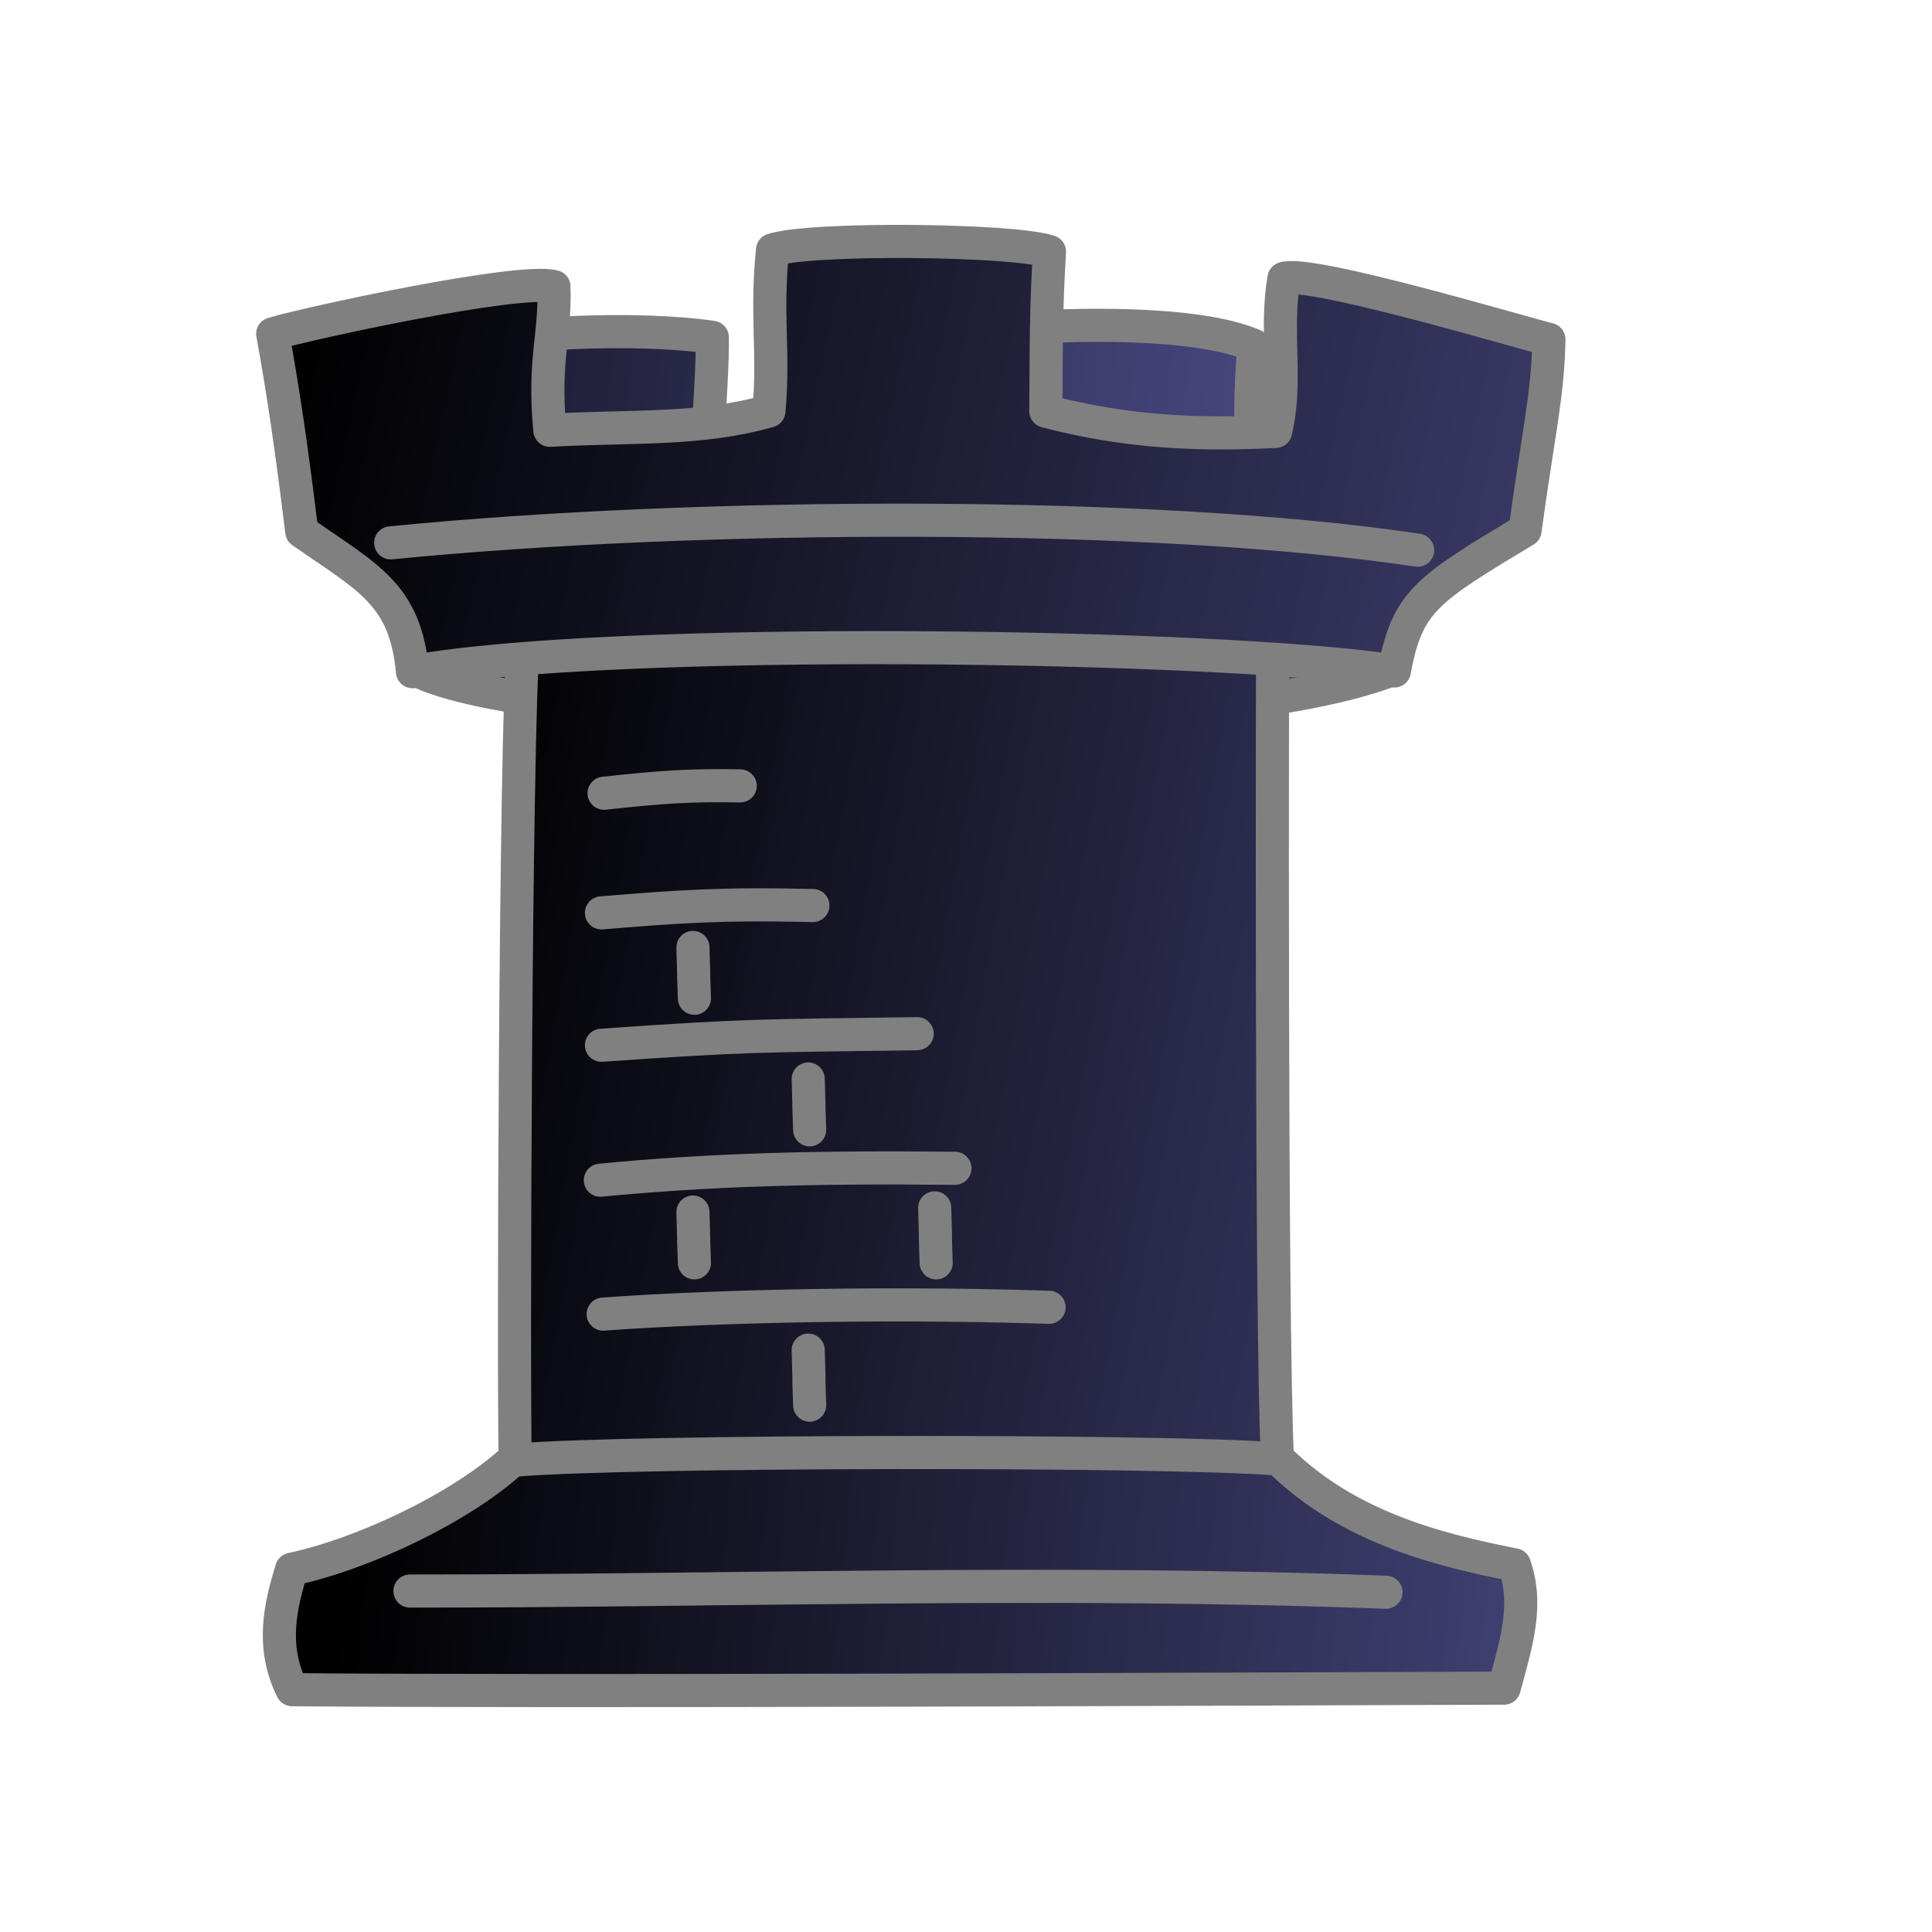
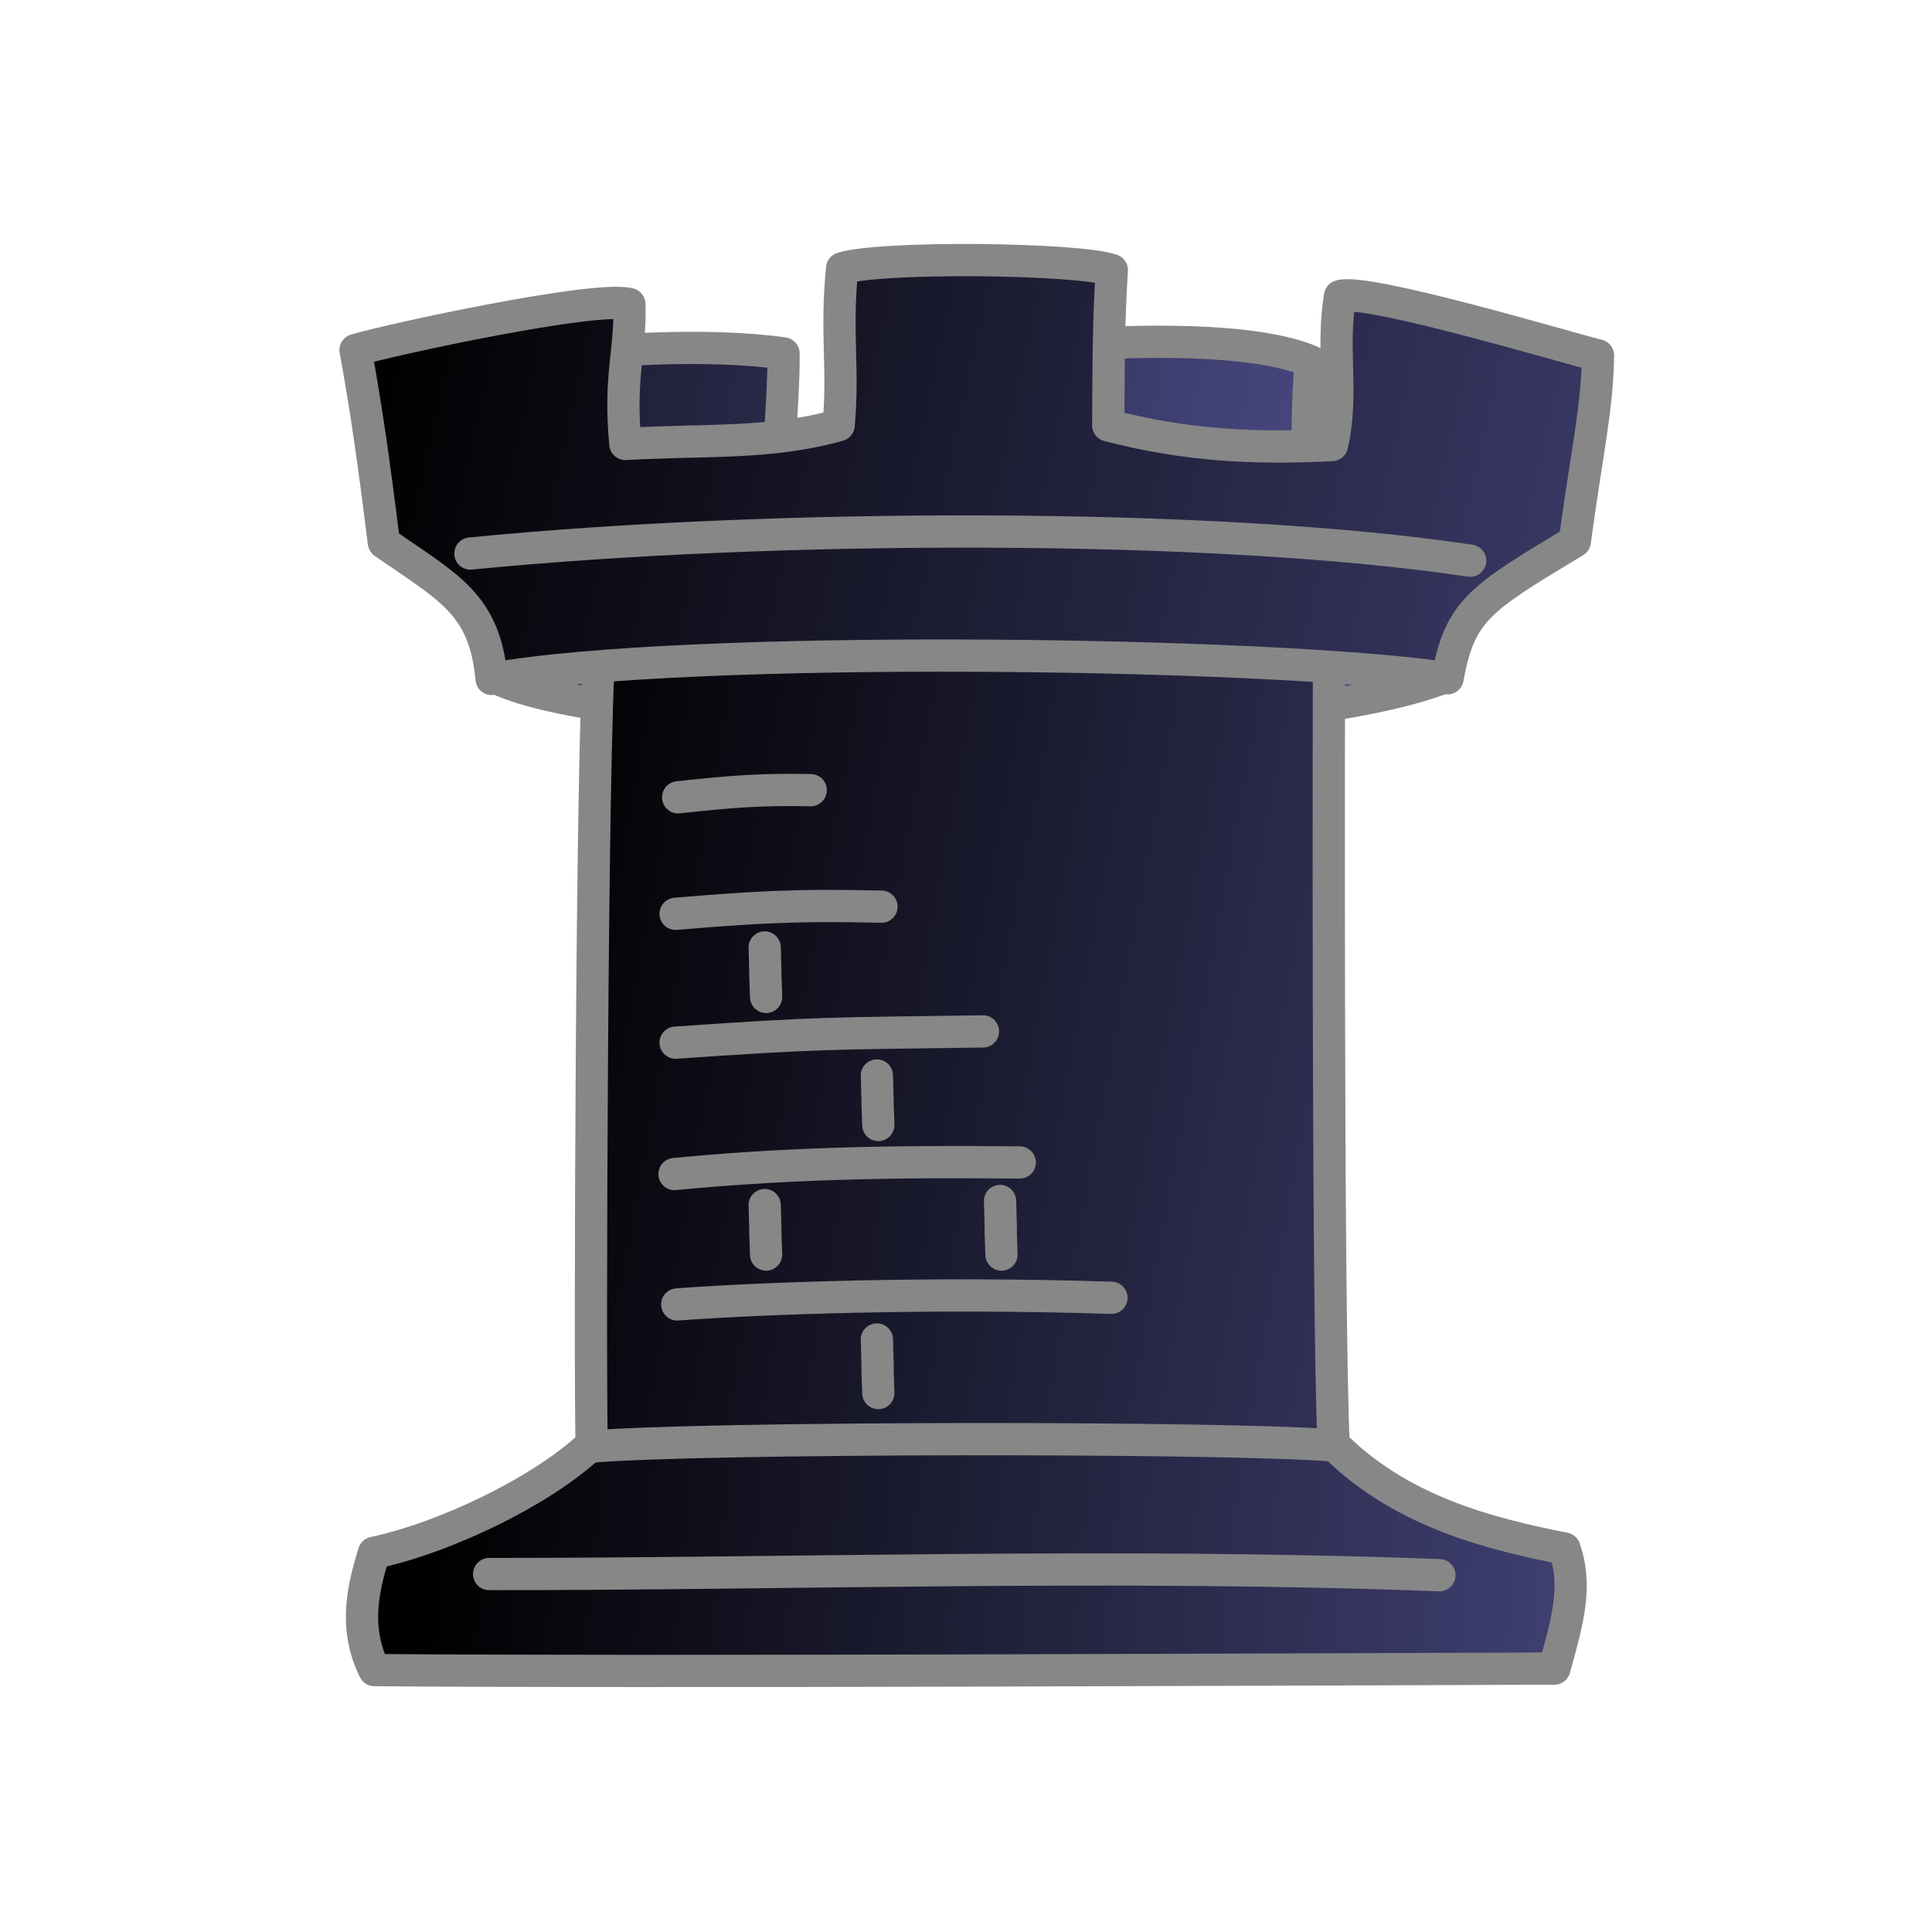
- <svg xmlns="http://www.w3.org/2000/svg" xmlns:xlink="http://www.w3.org/1999/xlink" width="700pt" height="700pt" id="svg36220" version="1.0">
+ <svg xmlns="http://www.w3.org/2000/svg" xmlns:xlink="http://www.w3.org/1999/xlink" width="933px" height="933px" id="svg36220" version="1.0" viewBox="0 0 933 933">
  <defs id="defs36222">
    <linearGradient id="linearGradient3037">
      <stop style="stop-color:black;stop-opacity:1;" offset="0" id="stop3039" />
      <stop style="stop-color:#505090;stop-opacity:1;" offset="1" id="stop3041" />
    </linearGradient>
-     <linearGradient xlink:href="#linearGradient3037" id="linearGradient3043" x1="7.338" y1="207.665" x2="689.745" y2="274.331" gradientUnits="userSpaceOnUse" gradientTransform="matrix(1.04521,0,0,1.014491,-33.8286,-11.83501)" />
-     <linearGradient xlink:href="#linearGradient3037" id="linearGradient3051" x1="218.502" y1="521.53" x2="906.095" y2="643.197" gradientUnits="userSpaceOnUse" gradientTransform="matrix(1.04521,0,0,1.014491,-33.8286,-11.83501)" />
-     <linearGradient xlink:href="#linearGradient3037" id="linearGradient3059" x1="153.414" y1="229.068" x2="966.586" y2="400.734" gradientUnits="userSpaceOnUse" gradientTransform="matrix(1.04521,0,0,1.014491,-33.8286,-11.83501)" />
-     <linearGradient xlink:href="#linearGradient3037" id="linearGradient3067" x1="193.15" y1="715.406" x2="878.595" y2="782.072" gradientUnits="userSpaceOnUse" gradientTransform="matrix(1.04521,0,0,1.014491,-33.8286,-11.83501)" />
+     <linearGradient id="linearGradient3043" x1="7.338" y1="207.665" x2="689.745" y2="274.331" gradientUnits="userSpaceOnUse" gradientTransform="matrix(1.04521,0,0,1.014491,-33.8286,-11.83501)" xlink:href="#linearGradient3037" />
+     <linearGradient id="linearGradient3051" x1="218.502" y1="521.53" x2="906.095" y2="643.197" gradientUnits="userSpaceOnUse" gradientTransform="matrix(1.04521,0,0,1.014491,-33.8286,-11.83501)" xlink:href="#linearGradient3037" />
+     <linearGradient id="linearGradient3059" x1="153.414" y1="229.068" x2="966.586" y2="400.734" gradientUnits="userSpaceOnUse" gradientTransform="matrix(1.04521,0,0,1.014491,-33.8286,-11.83501)" xlink:href="#linearGradient3037" />
+     <linearGradient id="linearGradient3067" x1="193.15" y1="715.406" x2="878.595" y2="782.072" gradientUnits="userSpaceOnUse" gradientTransform="matrix(1.04521,0,0,1.014491,-33.8286,-11.83501)" xlink:href="#linearGradient3037" />
  </defs>
-   <g id="layer1">
-     <path style="fill:url(#linearGradient3043);fill-opacity:1;fill-rule:evenodd;stroke:gray;stroke-width:16;stroke-linecap:round;stroke-linejoin:round;stroke-miterlimit:4;stroke-dasharray:none;stroke-opacity:1" d="M 200.303,323.355 C 200.303,323.355 203.553,206.122 217.958,167.149 C 248.056,160.651 307.307,157.586 344.114,162.958 C 344.526,186.8 338.681,236.947 342.523,259.873 C 375.968,258.288 443.723,262.35 486.839,257.502 C 487.8,229.533 479.569,189.931 487.732,158.753 C 515.1,156.696 576.97,154.521 605.779,166.9 C 601.938,206.791 606.342,261.631 606.342,261.631 L 681.874,264.244 L 670.627,324.245 C 576.323,359.592 259.297,354.344 200.303,323.355 z " id="path5877" />
-     <path style="fill:url(#linearGradient3067);fill-opacity:1;fill-rule:evenodd;stroke:gray;stroke-width:16;stroke-linecap:round;stroke-linejoin:round;stroke-miterlimit:4;stroke-dasharray:none;stroke-opacity:1" d="M 250.717,702.476 C 226.729,726.429 176.603,750.532 140.86,758.098 C 135.676,775.21 130.576,794.996 141.1,816.272 C 268.497,817.427 604.889,815.948 726.616,815.525 C 733.184,791.793 738.151,774.627 731.583,755.975 C 694.104,748.555 648.84,737.351 615.334,702.479" id="path30874" />
-     <path id="path28104" d="M 198.041,768.623 C 347.499,768.695 509.705,763.11 669.553,769.203" style="fill:none;fill-opacity:0.75;fill-rule:evenodd;stroke:gray;stroke-width:16;stroke-linecap:round;stroke-linejoin:round;stroke-miterlimit:4;stroke-dasharray:none;stroke-opacity:1" />
-     <path style="fill:url(#linearGradient3051);fill-opacity:1;fill-rule:evenodd;stroke:gray;stroke-width:16;stroke-linecap:butt;stroke-linejoin:round;stroke-miterlimit:4;stroke-dasharray:none;stroke-opacity:1" d="M 252.743,310.871 C 248.975,355.721 247.889,668.158 248.926,705.374 C 304.103,700.708 560.538,700.415 617.088,704.807 C 613.886,634.777 614.772,311.855 614.772,311.855" id="path29124" />
-     <path style="fill:none;fill-opacity:0.75;fill-rule:evenodd;stroke:gray;stroke-width:16;stroke-linecap:round;stroke-linejoin:round;stroke-miterlimit:4;stroke-dasharray:none;stroke-opacity:1" d="M 291.381,634.833 C 331.269,631.893 414.85,628.581 506.819,631.538" id="path34378" />
-     <path id="path2302" d="M 290.023,570.148 C 340.775,565.262 389.871,563.653 461.324,564.396" style="fill:none;fill-opacity:0.75;fill-rule:evenodd;stroke:gray;stroke-width:16;stroke-linecap:round;stroke-linejoin:round;stroke-miterlimit:4;stroke-dasharray:none;stroke-opacity:1" />
-     <path id="path2304" d="M 290.558,504.951 C 362.826,499.953 364.862,500.484 443.074,499.356" style="fill:none;fill-opacity:0.75;fill-rule:evenodd;stroke:gray;stroke-width:16;stroke-linecap:round;stroke-linejoin:round;stroke-miterlimit:4;stroke-dasharray:none;stroke-opacity:1" />
-     <path style="fill:none;fill-opacity:0.75;fill-rule:evenodd;stroke:gray;stroke-width:16;stroke-linecap:round;stroke-linejoin:round;stroke-miterlimit:4;stroke-dasharray:none;stroke-opacity:1" d="M 290.558,441.012 C 327.243,437.979 348.816,436.403 392.718,437.461" id="path2306" />
-     <path id="path28065" d="M 334.761,457.704 C 335.64,487.636 334.585,456.368 335.464,482.255" style="fill:none;fill-opacity:0.75;fill-rule:evenodd;stroke:gray;stroke-width:16;stroke-linecap:round;stroke-linejoin:round;stroke-miterlimit:4;stroke-dasharray:none;stroke-opacity:1" />
-     <path style="fill:none;fill-opacity:0.75;fill-rule:evenodd;stroke:gray;stroke-width:16;stroke-linecap:round;stroke-linejoin:round;stroke-miterlimit:4;stroke-dasharray:none;stroke-opacity:1" d="M 390.441,521.25 C 391.32,551.182 390.265,519.914 391.144,545.801" id="path2309" />
-     <path id="path2311" d="M 334.761,585.529 C 335.64,615.46 334.585,584.192 335.464,610.079" style="fill:none;fill-opacity:0.75;fill-rule:evenodd;stroke:gray;stroke-width:16;stroke-linecap:round;stroke-linejoin:round;stroke-miterlimit:4;stroke-dasharray:none;stroke-opacity:1" />
-     <path style="fill:none;fill-opacity:0.75;fill-rule:evenodd;stroke:gray;stroke-width:16;stroke-linecap:round;stroke-linejoin:round;stroke-miterlimit:4;stroke-dasharray:none;stroke-opacity:1" d="M 451.554,583.5 C 452.433,613.431 451.378,584.192 452.257,610.079" id="path2313" />
-     <path id="path2315" d="M 390.441,652.233 C 391.32,682.165 390.265,652.926 391.144,678.812" style="fill:none;fill-opacity:0.75;fill-rule:evenodd;stroke:gray;stroke-width:16;stroke-linecap:round;stroke-linejoin:round;stroke-miterlimit:4;stroke-dasharray:none;stroke-opacity:1" />
-     <path id="path5035" d="M 291.819,383.204 C 319.676,380.171 333.871,379.197 357.595,379.654" style="fill:none;fill-opacity:0.75;fill-rule:evenodd;stroke:gray;stroke-width:16;stroke-linecap:round;stroke-linejoin:round;stroke-miterlimit:4;stroke-dasharray:none;stroke-opacity:1" />
-     <path style="fill:url(#linearGradient3059);fill-opacity:1;fill-rule:evenodd;stroke:gray;stroke-width:16;stroke-linecap:round;stroke-linejoin:round;stroke-miterlimit:4;stroke-dasharray:none;stroke-opacity:1" d="M 131.748,161.278 C 136.904,189.501 140.8,216.277 145.796,256.819 C 177.873,279.184 195.829,286.995 199.264,324.475 C 295.616,307.114 586.232,311.116 673.617,324.123 C 679.707,290.341 689.67,284.568 736.746,256.214 C 742.694,211.852 747.916,190.463 748.252,163.94 C 734.145,160.509 632.784,130.156 620.263,134.516 C 615.81,160.909 622.107,183.583 616.248,208.404 C 578.305,210.306 544.503,208.862 505.235,198.641 C 505.43,165.463 505.381,147.268 507.011,121.589 C 490.428,115.683 391.803,114.633 373.195,120.724 C 369.988,152.702 374.042,170.123 371.472,198.555 C 337.789,208.083 305.845,205.611 265.634,207.87 C 262.395,174.065 268.377,162.203 267.616,138.474 C 251.026,133.938 147.412,156.461 131.748,161.278 z " id="path29999" />
-     <path style="fill:none;fill-opacity:0.75;fill-rule:evenodd;stroke:gray;stroke-width:16;stroke-linecap:round;stroke-linejoin:round;stroke-miterlimit:4;stroke-dasharray:none;stroke-opacity:1" d="M 188.74,262.247 C 337.394,247.552 557.253,246.638 684.836,265.791" id="path27172" />
+   <g id="layer1" transform="matrix(0.973229, 0, 0, 0.973229, 43.47942, 12.09296)">
+     <path style="fill: url(#linearGradient3043); fill-opacity: 1; fill-rule: evenodd; stroke-width: 16; stroke-linecap: round; stroke-linejoin: round; stroke-miterlimit: 4; stroke-dasharray: none; stroke-opacity: 1; stroke: rgb(135, 135, 135);" d="M 200.303,323.355 C 200.303,323.355 203.553,206.122 217.958,167.149 C 248.056,160.651 307.307,157.586 344.114,162.958 C 344.526,186.8 338.681,236.947 342.523,259.873 C 375.968,258.288 443.723,262.35 486.839,257.502 C 487.8,229.533 479.569,189.931 487.732,158.753 C 515.1,156.696 576.97,154.521 605.779,166.9 C 601.938,206.791 606.342,261.631 606.342,261.631 L 681.874,264.244 L 670.627,324.245 C 576.323,359.592 259.297,354.344 200.303,323.355 z " id="path5877" />
+     <path style="fill: url(#linearGradient3067); fill-opacity: 1; fill-rule: evenodd; stroke-width: 16; stroke-linecap: round; stroke-linejoin: round; stroke-miterlimit: 4; stroke-dasharray: none; stroke-opacity: 1; stroke: rgb(135, 135, 135);" d="M 250.717,702.476 C 226.729,726.429 176.603,750.532 140.86,758.098 C 135.676,775.21 130.576,794.996 141.1,816.272 C 268.497,817.427 604.889,815.948 726.616,815.525 C 733.184,791.793 738.151,774.627 731.583,755.975 C 694.104,748.555 648.84,737.351 615.334,702.479" id="path30874" />
+     <path id="path28104" d="M 198.041,768.623 C 347.499,768.695 509.705,763.11 669.553,769.203" style="fill: none; fill-opacity: 0.75; fill-rule: evenodd; stroke-width: 16; stroke-linecap: round; stroke-linejoin: round; stroke-miterlimit: 4; stroke-dasharray: none; stroke-opacity: 1; stroke: rgb(135, 135, 135);" />
+     <path style="fill: url(#linearGradient3051); fill-opacity: 1; fill-rule: evenodd; stroke-width: 16; stroke-linecap: butt; stroke-linejoin: round; stroke-miterlimit: 4; stroke-dasharray: none; stroke-opacity: 1; stroke: rgb(135, 135, 135);" d="M 252.743,310.871 C 248.975,355.721 247.889,668.158 248.926,705.374 C 304.103,700.708 560.538,700.415 617.088,704.807 C 613.886,634.777 614.772,311.855 614.772,311.855" id="path29124" />
+     <path style="fill: none; fill-opacity: 0.75; fill-rule: evenodd; stroke-width: 16; stroke-linecap: round; stroke-linejoin: round; stroke-miterlimit: 4; stroke-dasharray: none; stroke-opacity: 1; stroke: rgb(135, 135, 135);" d="M 291.381,634.833 C 331.269,631.893 414.85,628.581 506.819,631.538" id="path34378" />
+     <path id="path2302" d="M 290.023,570.148 C 340.775,565.262 389.871,563.653 461.324,564.396" style="fill: none; fill-opacity: 0.75; fill-rule: evenodd; stroke-width: 16; stroke-linecap: round; stroke-linejoin: round; stroke-miterlimit: 4; stroke-dasharray: none; stroke-opacity: 1; stroke: rgb(135, 135, 135);" />
+     <path id="path2304" d="M 290.558,504.951 C 362.826,499.953 364.862,500.484 443.074,499.356" style="fill: none; fill-opacity: 0.75; fill-rule: evenodd; stroke-width: 16; stroke-linecap: round; stroke-linejoin: round; stroke-miterlimit: 4; stroke-dasharray: none; stroke-opacity: 1; stroke: rgb(135, 135, 135);" />
+     <path style="fill: none; fill-opacity: 0.75; fill-rule: evenodd; stroke-width: 16; stroke-linecap: round; stroke-linejoin: round; stroke-miterlimit: 4; stroke-dasharray: none; stroke-opacity: 1; stroke: rgb(135, 135, 135);" d="M 290.558,441.012 C 327.243,437.979 348.816,436.403 392.718,437.461" id="path2306" />
+     <path id="path28065" d="M 334.761,457.704 C 335.64,487.636 334.585,456.368 335.464,482.255" style="fill: none; fill-opacity: 0.75; fill-rule: evenodd; stroke-width: 16; stroke-linecap: round; stroke-linejoin: round; stroke-miterlimit: 4; stroke-dasharray: none; stroke-opacity: 1; stroke: rgb(135, 135, 135);" />
+     <path style="fill: none; fill-opacity: 0.75; fill-rule: evenodd; stroke-width: 16; stroke-linecap: round; stroke-linejoin: round; stroke-miterlimit: 4; stroke-dasharray: none; stroke-opacity: 1; stroke: rgb(135, 135, 135);" d="M 390.441,521.25 C 391.32,551.182 390.265,519.914 391.144,545.801" id="path2309" />
+     <path id="path2311" d="M 334.761,585.529 C 335.64,615.46 334.585,584.192 335.464,610.079" style="fill: none; fill-opacity: 0.75; fill-rule: evenodd; stroke-width: 16; stroke-linecap: round; stroke-linejoin: round; stroke-miterlimit: 4; stroke-dasharray: none; stroke-opacity: 1; stroke: rgb(135, 135, 135);" />
+     <path style="fill: none; fill-opacity: 0.75; fill-rule: evenodd; stroke-width: 16; stroke-linecap: round; stroke-linejoin: round; stroke-miterlimit: 4; stroke-dasharray: none; stroke-opacity: 1; stroke: rgb(135, 135, 135);" d="M 451.554,583.5 C 452.433,613.431 451.378,584.192 452.257,610.079" id="path2313" />
+     <path id="path2315" d="M 390.441,652.233 C 391.32,682.165 390.265,652.926 391.144,678.812" style="fill: none; fill-opacity: 0.75; fill-rule: evenodd; stroke-width: 16; stroke-linecap: round; stroke-linejoin: round; stroke-miterlimit: 4; stroke-dasharray: none; stroke-opacity: 1; stroke: rgb(135, 135, 135);" />
+     <path id="path5035" d="M 291.819,383.204 C 319.676,380.171 333.871,379.197 357.595,379.654" style="fill: none; fill-opacity: 0.75; fill-rule: evenodd; stroke-width: 16; stroke-linecap: round; stroke-linejoin: round; stroke-miterlimit: 4; stroke-dasharray: none; stroke-opacity: 1; stroke: rgb(135, 135, 135);" />
+     <path style="fill: url(#linearGradient3059); fill-opacity: 1; fill-rule: evenodd; stroke-width: 16; stroke-linecap: round; stroke-linejoin: round; stroke-miterlimit: 4; stroke-dasharray: none; stroke-opacity: 1; stroke: rgb(135, 135, 135);" d="M 131.748,161.278 C 136.904,189.501 140.8,216.277 145.796,256.819 C 177.873,279.184 195.829,286.995 199.264,324.475 C 295.616,307.114 586.232,311.116 673.617,324.123 C 679.707,290.341 689.67,284.568 736.746,256.214 C 742.694,211.852 747.916,190.463 748.252,163.94 C 734.145,160.509 632.784,130.156 620.263,134.516 C 615.81,160.909 622.107,183.583 616.248,208.404 C 578.305,210.306 544.503,208.862 505.235,198.641 C 505.43,165.463 505.381,147.268 507.011,121.589 C 490.428,115.683 391.803,114.633 373.195,120.724 C 369.988,152.702 374.042,170.123 371.472,198.555 C 337.789,208.083 305.845,205.611 265.634,207.87 C 262.395,174.065 268.377,162.203 267.616,138.474 C 251.026,133.938 147.412,156.461 131.748,161.278 z " id="path29999" />
+     <path style="fill: none; fill-opacity: 0.75; fill-rule: evenodd; stroke-width: 16; stroke-linecap: round; stroke-linejoin: round; stroke-miterlimit: 4; stroke-dasharray: none; stroke-opacity: 1; stroke: rgb(135, 135, 135);" d="M 188.74,262.247 C 337.394,247.552 557.253,246.638 684.836,265.791" id="path27172" />
  </g>
</svg>
